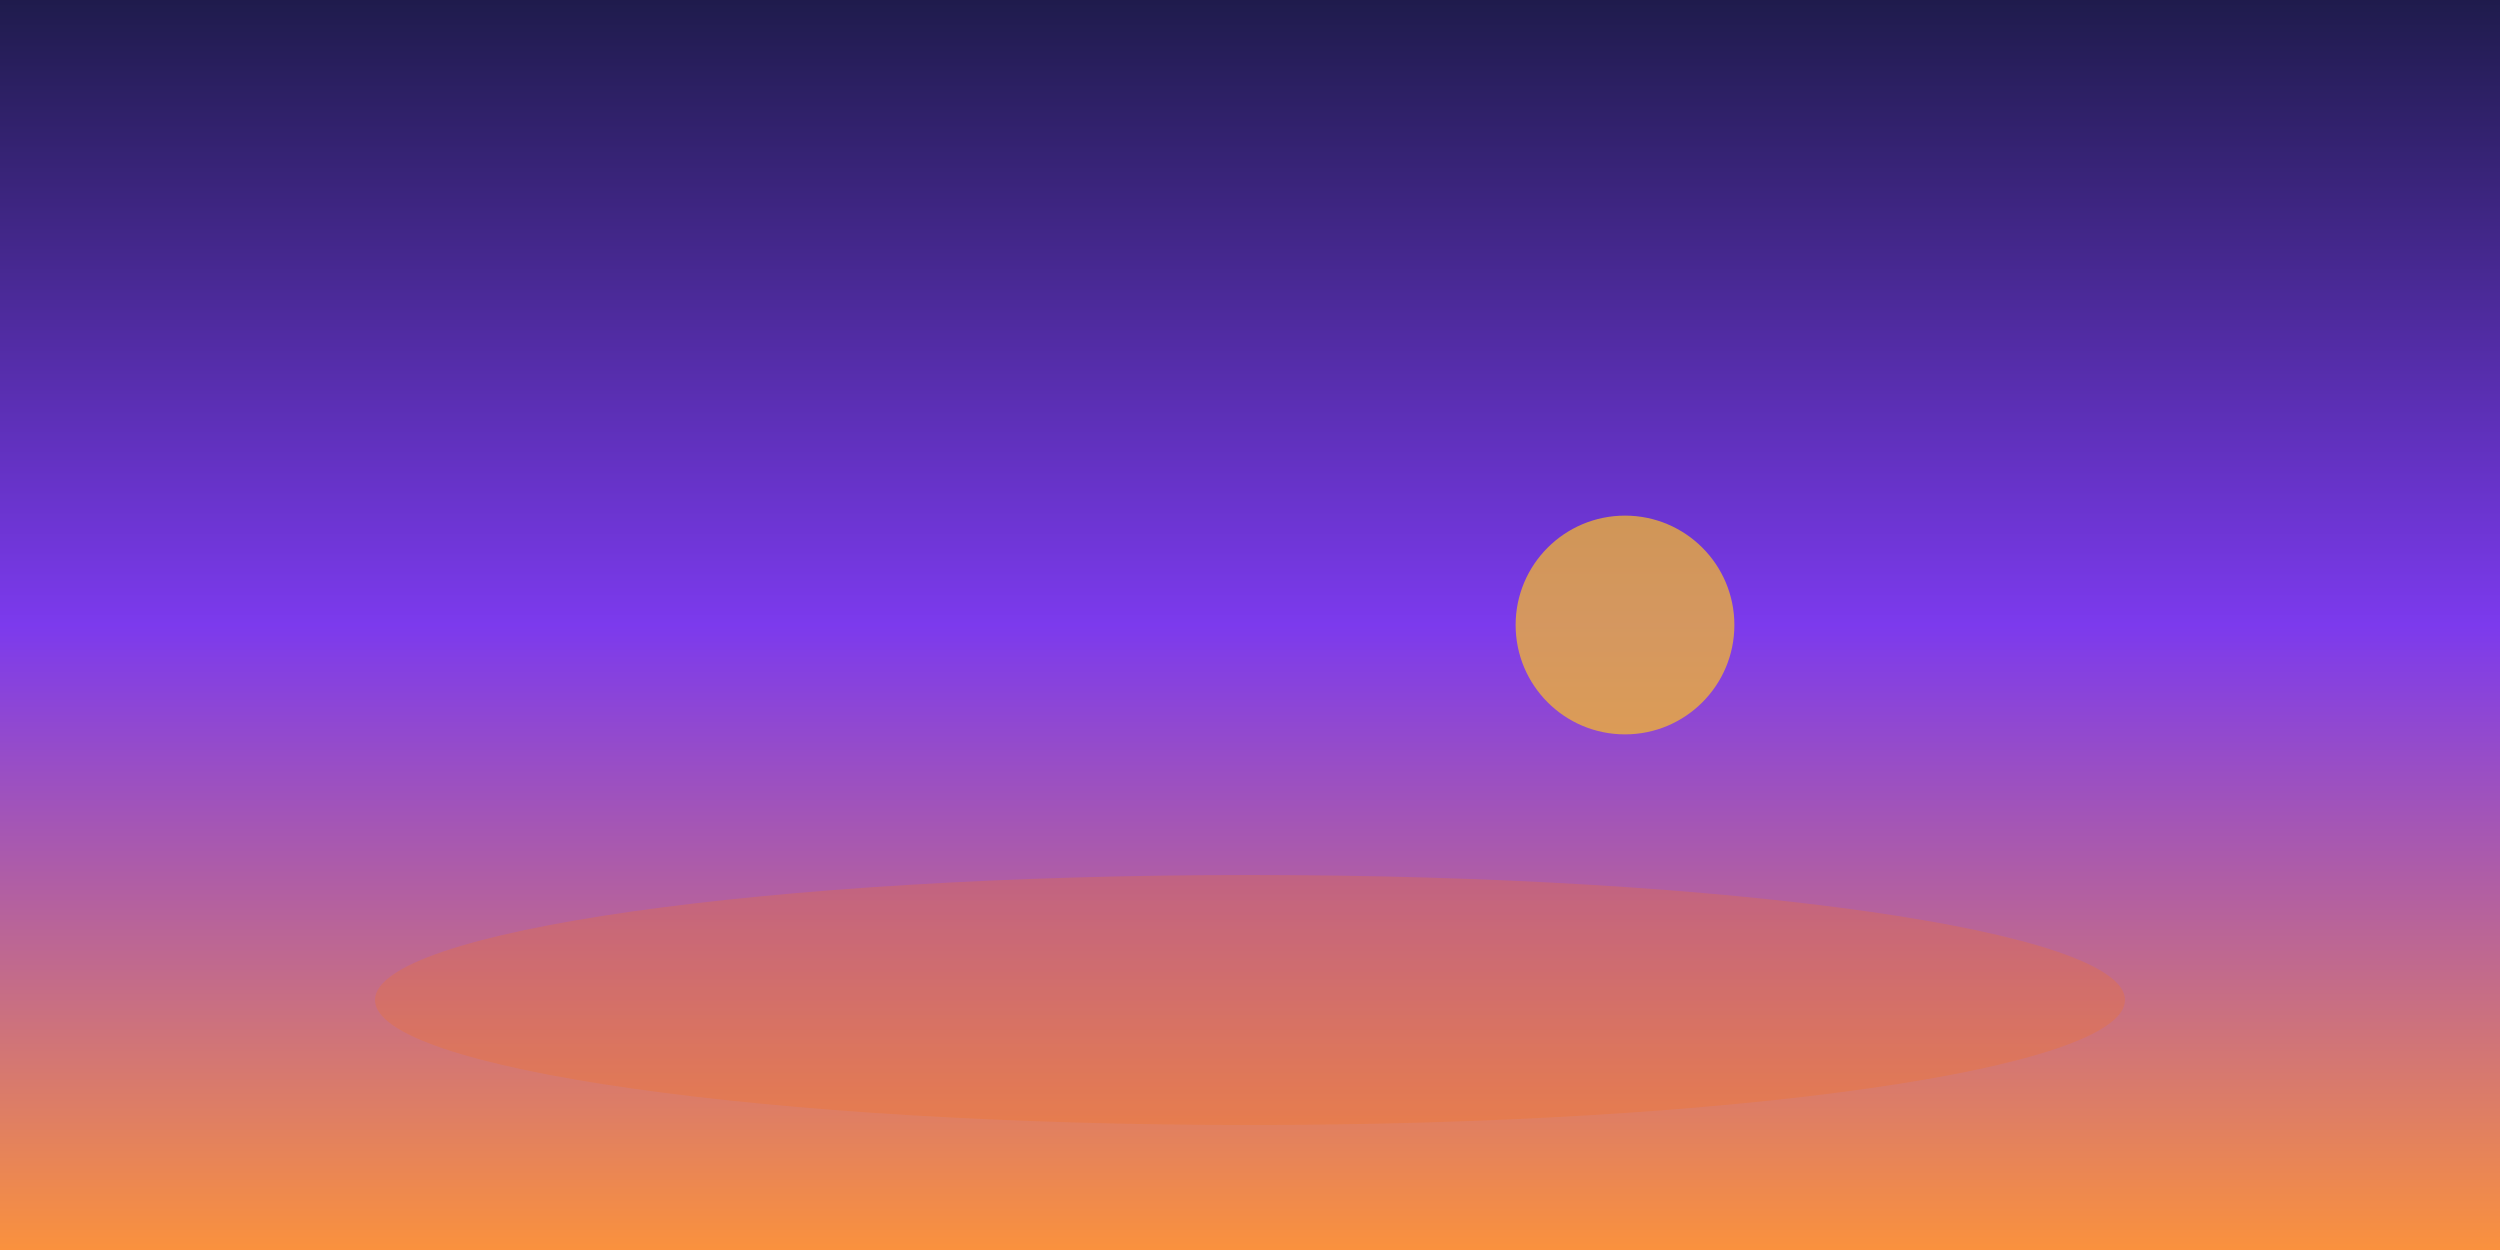
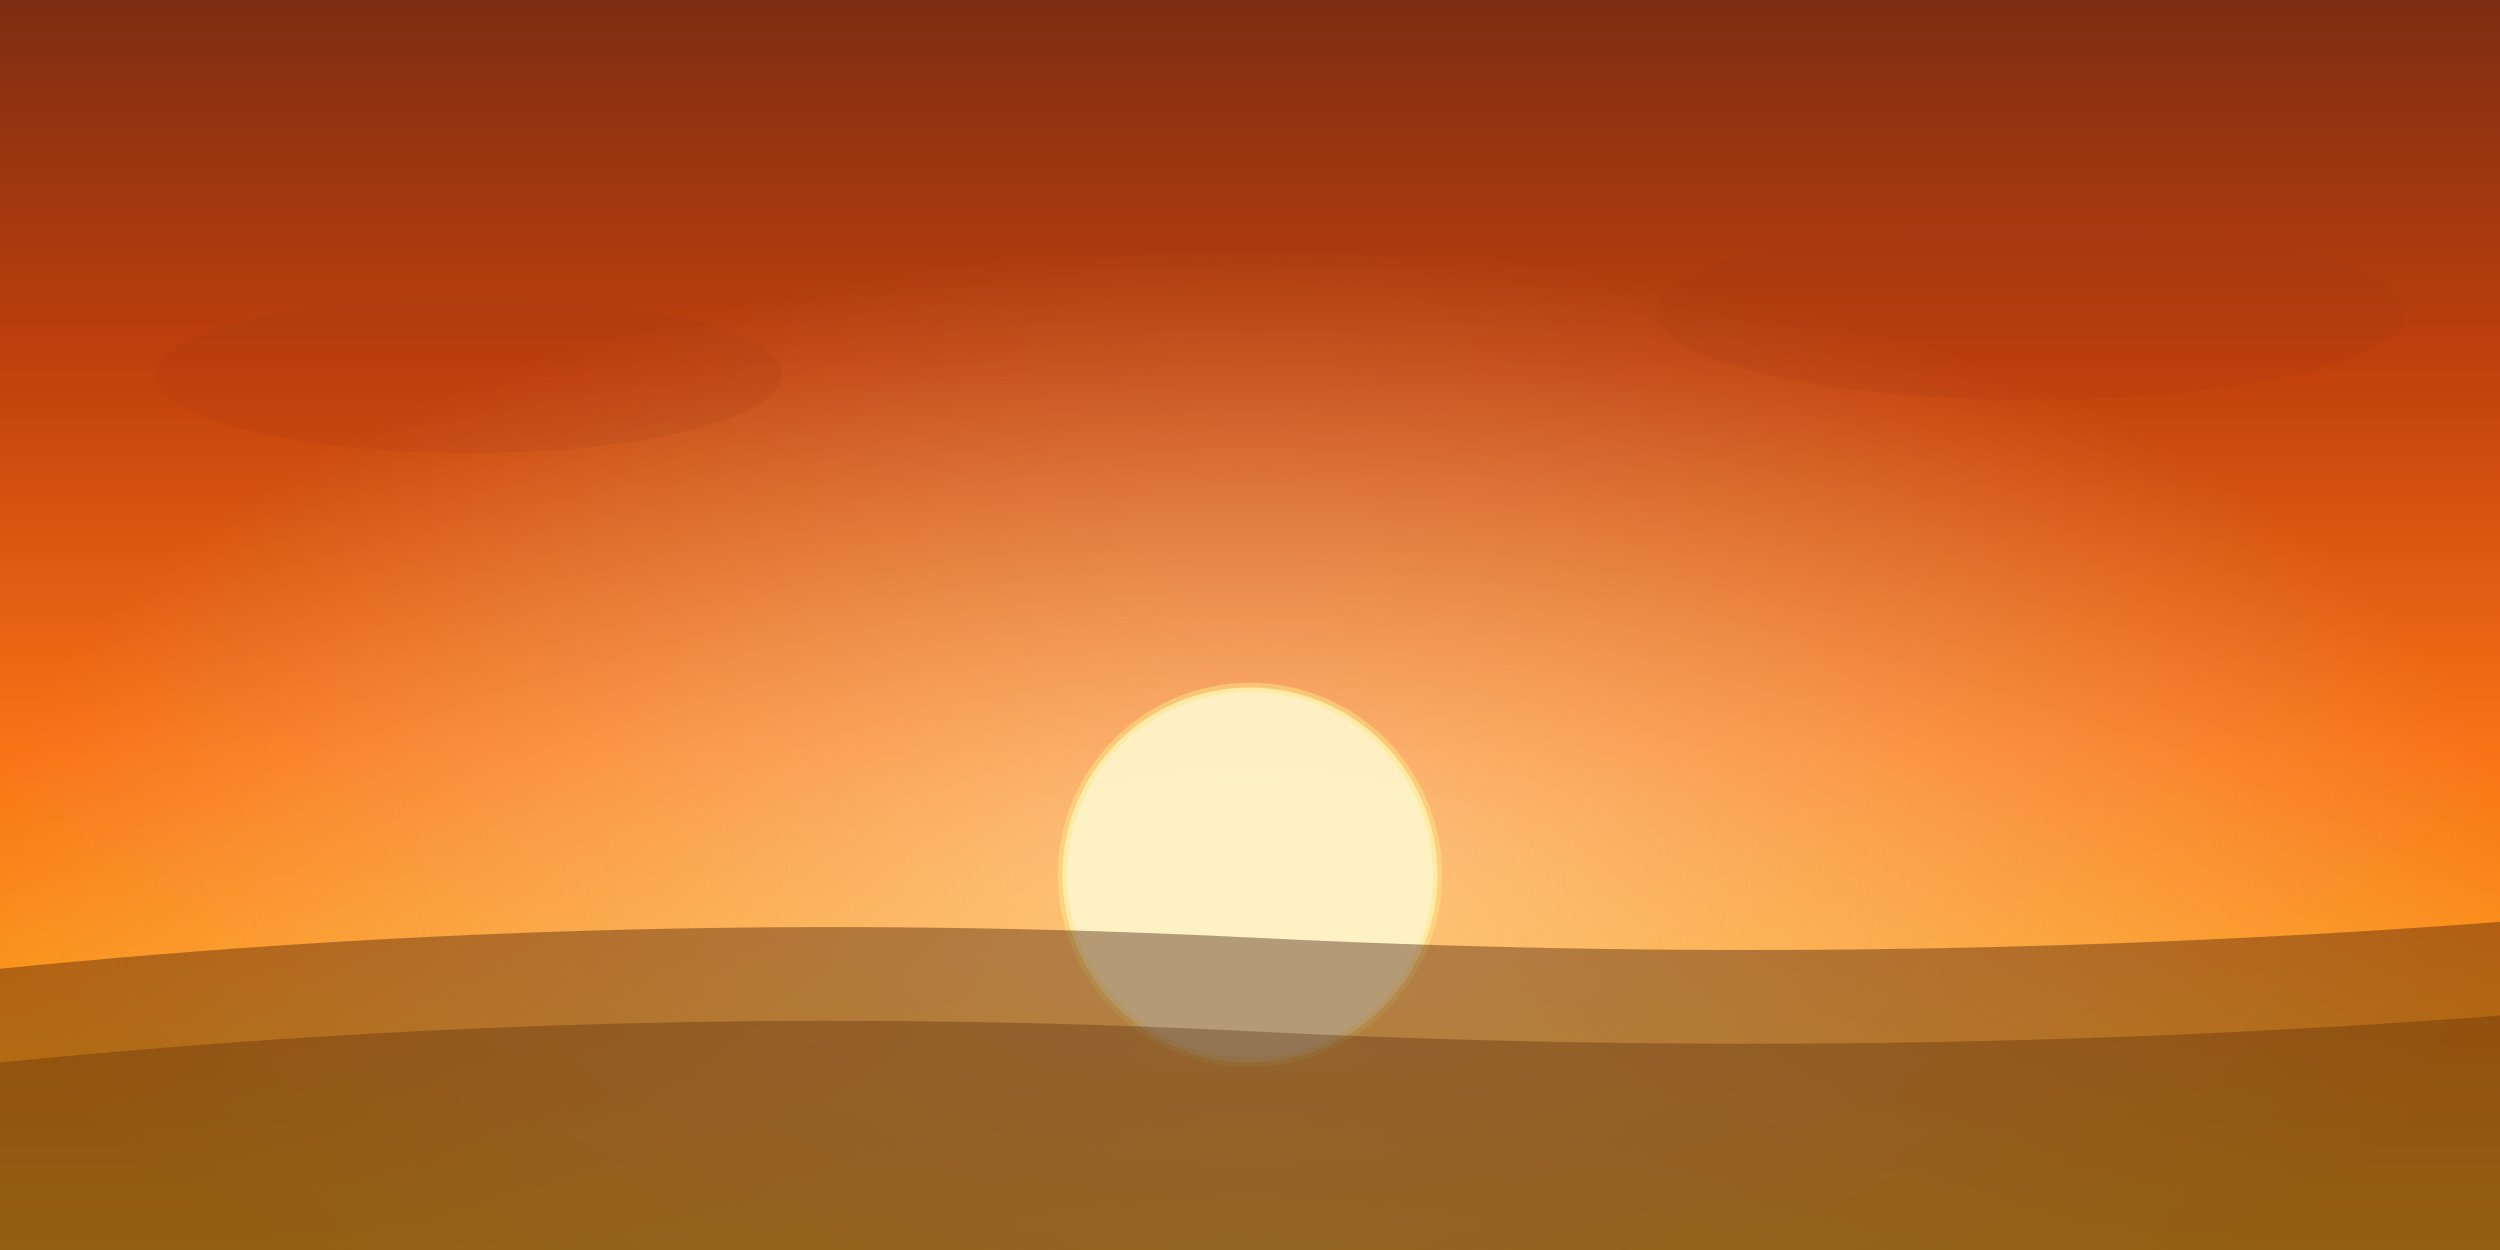
<svg xmlns="http://www.w3.org/2000/svg" viewBox="0 0 800 400" preserveAspectRatio="xMidYMid slice">
  <defs>
-     <linearGradient id="sky" x1="0%" y1="0%" x2="0%" y2="100%">
-       <stop offset="0%" style="stop-color:#1e1b4b" />
-       <stop offset="50%" style="stop-color:#7c3aed" />
-       <stop offset="100%" style="stop-color:#fb923c" />
+     <linearGradient id="eveningSky" x1="0%" y1="0%" x2="0%" y2="100%">
+       <stop offset="0%" style="stop-color:#7c2d12" />
+       <stop offset="30%" style="stop-color:#c2410c" />
+       <stop offset="60%" style="stop-color:#f97316" />
+       <stop offset="100%" style="stop-color:#fbbf24" />
    </linearGradient>
+     <radialGradient id="eveningGlow" cx="50%" cy="70%" r="50%">
+       <stop offset="0%" style="stop-color:#fef3c7;stop-opacity:0.6" />
+       <stop offset="100%" style="stop-color:#fef3c7;stop-opacity:0" />
+     </radialGradient>
  </defs>
-   <rect width="800" height="400" fill="url(#sky)" />
-   <ellipse cx="400" cy="320" rx="280" ry="40" fill="#f97316" opacity="0.25" />
-   <circle cx="520" cy="200" r="35" fill="#fbbf24" opacity="0.7" />
+   <rect width="800" height="400" fill="url(#eveningSky)" />
+   <rect width="800" height="400" fill="url(#eveningGlow)" />
+   <circle cx="400" cy="280" r="60" fill="#fef3c7" opacity="0.95" />
+   <circle cx="400" cy="280" r="60" fill="none" stroke="#fde68a" stroke-width="3" opacity="0.5" />
+   <g fill="#9a3412" opacity="0.15">
+     <ellipse cx="150" cy="120" rx="100" ry="25" />
+     <ellipse cx="650" cy="100" rx="120" ry="28" />
+   </g>
+   <path d="M 0 310 Q 200 290 400 300 T 800 295 L 800 400 L 0 400 Z" fill="#451a03" opacity="0.4" />
+   <path d="M 0 340 Q 200 320 400 330 T 800 325 L 800 400 L 0 400 Z" fill="#451a03" opacity="0.3" />
</svg>
